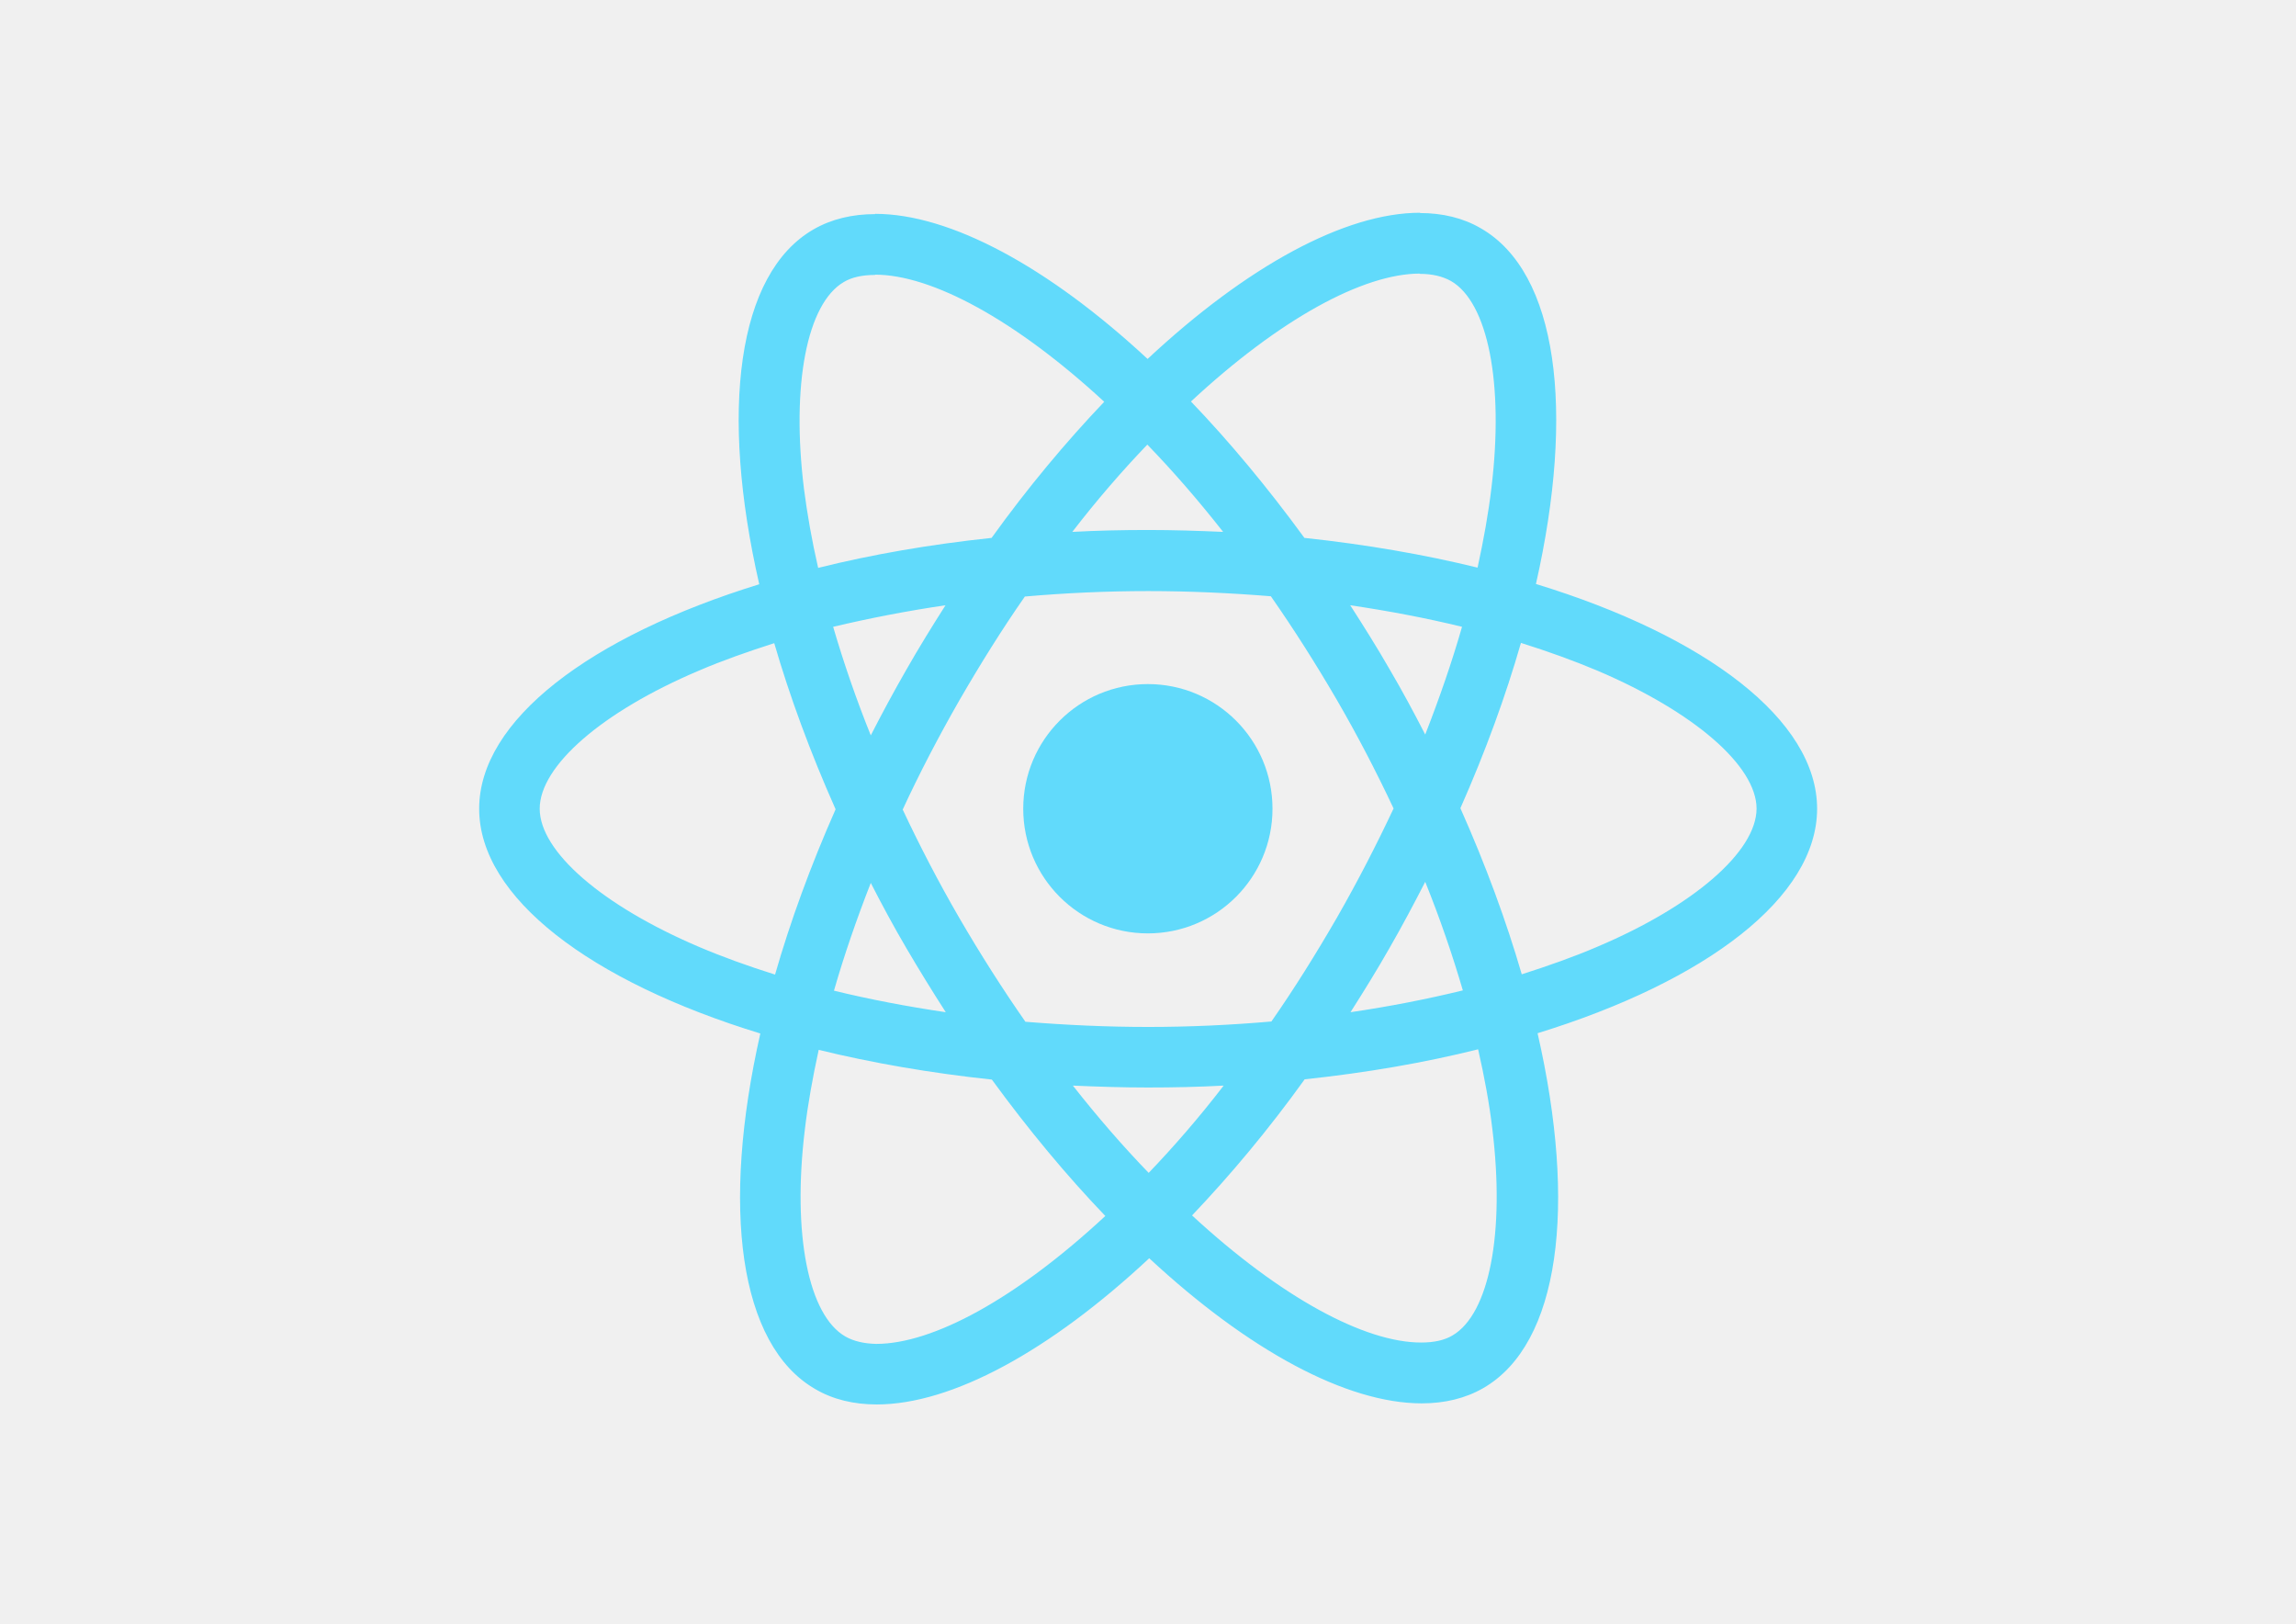
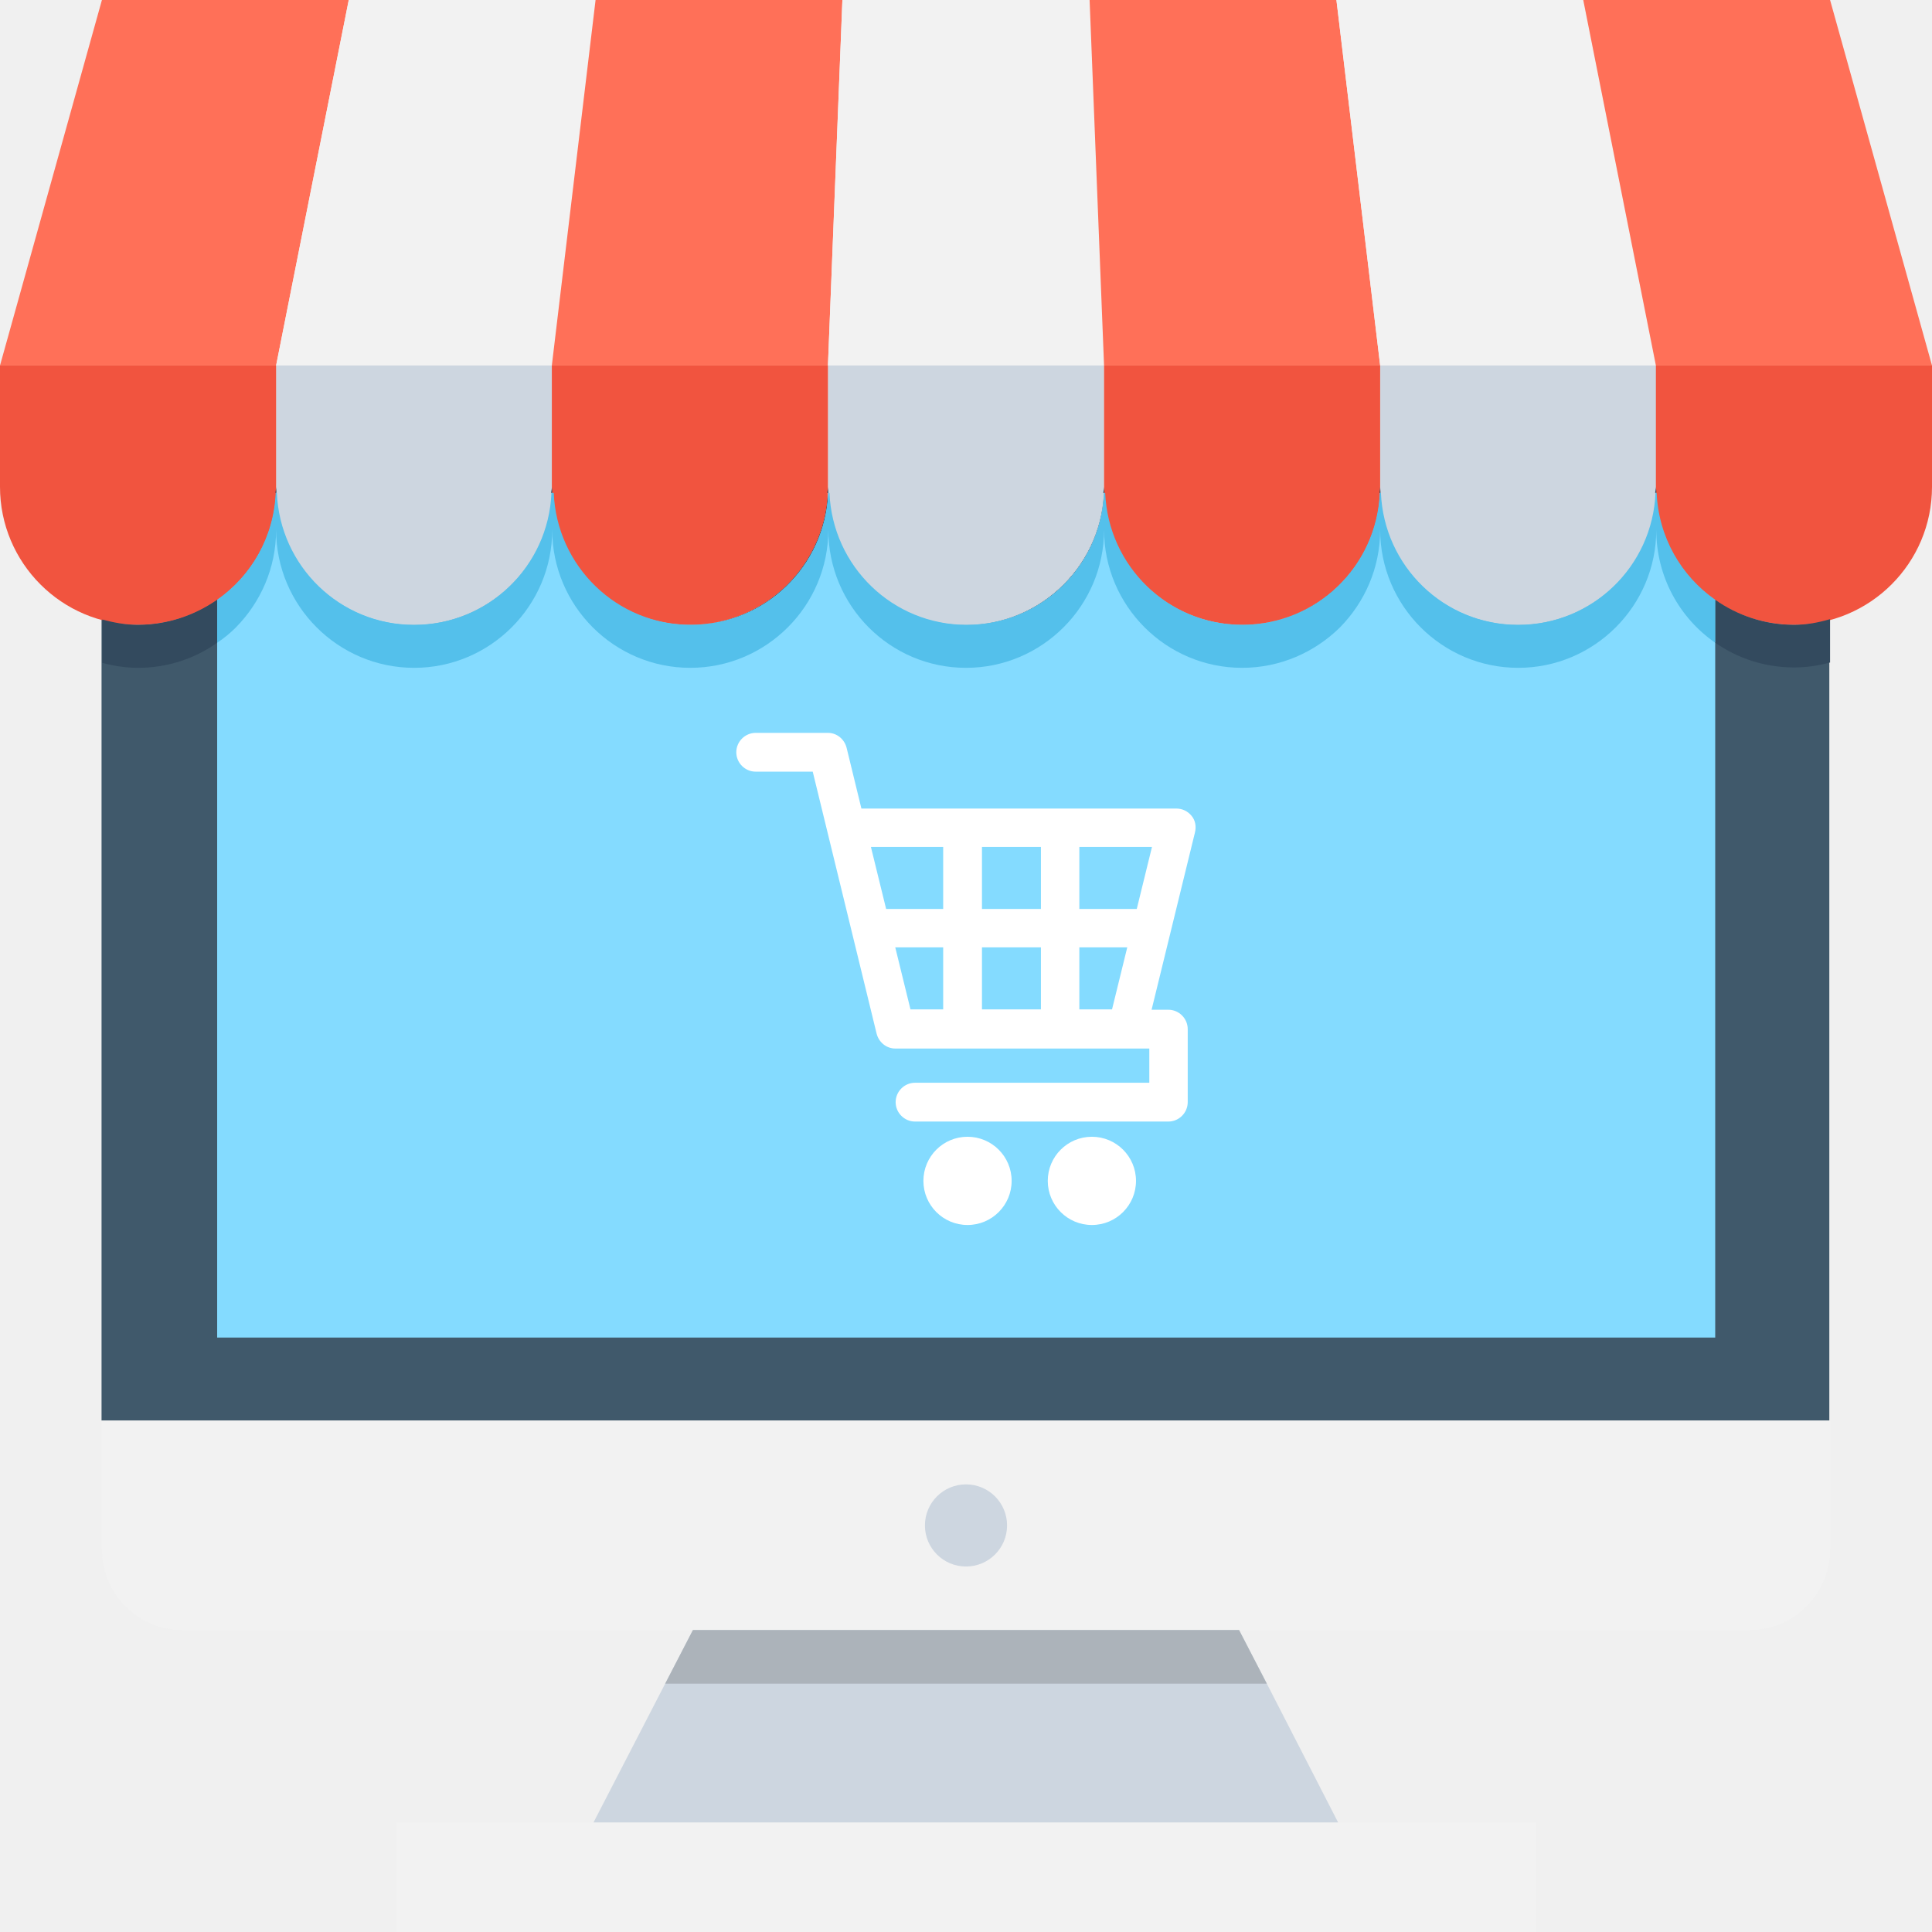
- <svg xmlns="http://www.w3.org/2000/svg" viewBox="0 0 841.9 595.3">
-   <g fill="#61DAFB">
-     <path d="M666.3 296.5c0-32.5-40.7-63.3-103.1-82.4 14.4-63.6 8-114.2-20.2-130.4-6.5-3.8-14.1-5.6-22.4-5.6v22.3c4.6 0 8.3.9 11.4 2.6 13.6 7.8 19.5 37.5 14.9 75.7-1.1 9.4-2.9 19.3-5.1 29.4-19.6-4.8-41-8.5-63.5-10.9-13.5-18.5-27.5-35.3-41.6-50 32.6-30.3 63.2-46.9 84-46.9V78c-27.5 0-63.5 19.6-99.9 53.6-36.4-33.8-72.4-53.2-99.9-53.2v22.3c20.7 0 51.4 16.5 84 46.6-14 14.7-28 31.4-41.3 49.9-22.6 2.4-44 6.1-63.6 11-2.3-10-4-19.7-5.2-29-4.7-38.2 1.1-67.9 14.6-75.8 3-1.8 6.9-2.6 11.5-2.6V78.5c-8.4 0-16 1.8-22.6 5.6-28.1 16.2-34.4 66.7-19.9 130.1-62.2 19.2-102.7 49.9-102.7 82.3 0 32.5 40.7 63.3 103.1 82.4-14.4 63.6-8 114.2 20.2 130.4 6.5 3.8 14.1 5.6 22.5 5.6 27.5 0 63.5-19.6 99.9-53.6 36.4 33.8 72.4 53.2 99.9 53.2 8.4 0 16-1.8 22.6-5.6 28.1-16.2 34.4-66.7 19.9-130.1 62-19.1 102.5-49.9 102.5-82.3zm-130.2-66.7c-3.7 12.9-8.3 26.2-13.5 39.5-4.1-8-8.4-16-13.1-24-4.6-8-9.5-15.8-14.4-23.4 14.2 2.1 27.9 4.7 41 7.9zm-45.8 106.5c-7.8 13.5-15.8 26.3-24.1 38.2-14.9 1.3-30 2-45.2 2-15.1 0-30.2-.7-45-1.9-8.3-11.9-16.4-24.6-24.2-38-7.6-13.1-14.5-26.4-20.8-39.8 6.2-13.4 13.2-26.8 20.7-39.9 7.8-13.5 15.8-26.3 24.1-38.2 14.9-1.3 30-2 45.2-2 15.1 0 30.2.7 45 1.9 8.3 11.9 16.4 24.6 24.2 38 7.6 13.1 14.5 26.4 20.8 39.8-6.3 13.4-13.2 26.8-20.7 39.9zm32.3-13c5.4 13.4 10 26.8 13.8 39.8-13.1 3.2-26.9 5.9-41.2 8 4.9-7.7 9.8-15.6 14.4-23.7 4.6-8 8.9-16.1 13-24.1zM421.2 430c-9.3-9.6-18.6-20.3-27.8-32 9 .4 18.2.7 27.5.7 9.4 0 18.7-.2 27.8-.7-9 11.7-18.3 22.4-27.5 32zm-74.4-58.9c-14.2-2.1-27.9-4.7-41-7.9 3.7-12.9 8.3-26.2 13.5-39.5 4.1 8 8.4 16 13.1 24 4.7 8 9.5 15.8 14.4 23.4zM420.7 163c9.3 9.6 18.6 20.3 27.8 32-9-.4-18.2-.7-27.5-.7-9.4 0-18.7.2-27.8.7 9-11.7 18.3-22.4 27.5-32zm-74 58.9c-4.9 7.7-9.8 15.6-14.4 23.7-4.6 8-8.9 16-13 24-5.4-13.4-10-26.8-13.8-39.8 13.1-3.1 26.9-5.8 41.2-7.9zm-90.5 125.2c-35.4-15.1-58.3-34.9-58.3-50.6 0-15.7 22.9-35.6 58.3-50.6 8.6-3.7 18-7 27.7-10.1 5.7 19.6 13.2 40 22.5 60.9-9.2 20.8-16.6 41.1-22.2 60.6-9.9-3.1-19.3-6.5-28-10.2zM310 490c-13.6-7.8-19.5-37.5-14.9-75.7 1.1-9.4 2.9-19.3 5.1-29.4 19.6 4.8 41 8.5 63.5 10.9 13.5 18.5 27.5 35.3 41.6 50-32.6 30.3-63.2 46.9-84 46.9-4.5-.1-8.3-1-11.3-2.7zm237.2-76.2c4.7 38.2-1.1 67.9-14.6 75.8-3 1.8-6.9 2.6-11.5 2.6-20.7 0-51.4-16.5-84-46.6 14-14.7 28-31.4 41.3-49.9 22.6-2.4 44-6.1 63.6-11 2.3 10.1 4.1 19.8 5.2 29.1zm38.5-66.7c-8.6 3.7-18 7-27.7 10.1-5.7-19.6-13.2-40-22.5-60.9 9.2-20.8 16.6-41.1 22.2-60.6 9.9 3.1 19.3 6.5 28.1 10.2 35.4 15.1 58.3 34.9 58.3 50.6-.1 15.7-23 35.6-58.4 50.6zM320.8 78.4z" />
-     <circle cx="420.9" cy="296.5" r="45.7" />
-     <path d="M520.5 78.1z" />
+ <svg xmlns="http://www.w3.org/2000/svg" version="1.1" id="Layer_1" viewBox="0 0 508 508" xml:space="preserve">
+   <path style="fill:#40596B;" d="M471.7,164.3L471.7,164.3c-20,0-36.3-16.2-36.3-36.3c0,20-16.2,36.3-36.3,36.3s-36.3-16.2-36.3-36.3  c0,20-16.2,36.3-36.3,36.3c-20,0-36.3-16.2-36.3-36.3c0,20-16.2,36.3-36.3,36.3c-20,0-36.3-16.2-36.3-36.3c0,20-16.2,36.3-36.3,36.3  c-20,0-36.3-16.2-36.3-36.3c0,20-16.2,36.3-36.3,36.3c-20,0-36.3-16.2-36.3-36.3c0,20-16.2,36.3-36.3,36.3c-3.3,0-6.4-0.6-9.4-1.4  v210.6H481V162.9C478.1,163.7,475,164.3,471.7,164.3z" />
+   <path style="fill:#84DBFF;" d="M435.6,129.6h-0.3c-0.8,19.3-16.6,34.7-36.1,34.7s-35.3-15.4-36.1-34.7h-0.3  c-0.8,19.3-16.6,34.7-36.1,34.7s-35.3-15.4-36.1-34.7h-0.3c-0.8,19.3-16.6,34.7-36.1,34.7s-35.3-15.4-36.1-34.7h-0.3  c-0.8,19.3-16.6,34.7-36.1,34.7s-35.3-15.4-36.1-34.7H145c-0.8,19.3-16.6,34.7-36.1,34.7s-35.3-15.4-36.1-34.7h-0.3  c-0.5,11.6-6.4,21.8-15.4,28.1v194H451v-194C442,151.4,436.1,141.2,435.6,129.6z" />
+   <path style="fill:#F2F2F2;" d="M26.8,373.6v33.8c0,11.7,9.5,21.2,21.2,21.2h412c11.7,0,21.2-9.5,21.2-21.2v-33.8H26.8z" />
+   <g>
+     <circle style="fill:#CDD6E0;" cx="254" cy="401.1" r="10.8" />
+     <polygon style="fill:#CDD6E0;" points="333.1,442.7 325.8,428.6 182.2,428.6 174.9,442.7 156,479.3 351.9,479.3  " />
  </g>
+   <rect x="104.2" y="479.2" style="fill:#F2F2F2;" width="299.7" height="28.8" />
+   <polygon style="fill:#ACB3BA;" points="325.8,428.6 182.2,428.6 174.9,442.7 333.1,442.7 " />
+   <polygon style="fill:#FF7058;" points="26.8,0 0,96.1 72.6,96.1 91.7,0 " />
+   <polygon style="fill:#F2F2F2;" points="91.7,0 72.6,96.1 145.1,96.1 156.6,0 " />
+   <polygon style="fill:#FF7058;" points="156.6,0 145.1,96.1 217.7,96.1 221.5,0 " />
+   <polygon style="fill:#F2F2F2;" points="286.5,0 221.5,0 217.7,96.1 290.3,96.1 " />
+   <polygon style="fill:#FF7058;" points="351.4,0 286.5,0 290.3,96.1 362.9,96.1 " />
+   <polygon style="fill:#F2F2F2;" points="416.3,0 351.4,0 362.9,96.1 435.4,96.1 " />
+   <polygon style="fill:#FF7058;" points="481.2,0 416.3,0 435.4,96.1 508,96.1 " />
+   <g>
+     <path style="fill:#FFFFFF;" d="M313.3,214.5c-1-1.2-2.4-1.9-4-1.9h-82.8l-3.9-16c-0.6-2.3-2.6-3.9-4.9-3.9h-19   c-2.8,0-5.1,2.3-5.1,5.1s2.3,5.1,5.1,5.1h15l16.8,68.9c0.6,2.3,2.6,3.9,4.9,3.9h61h5.8v9h-61.6c-2.8,0-5.1,2.3-5.1,5.1   c0,2.8,2.3,5.1,5.1,5.1h66.6c2.8,0,5.1-2.3,5.1-5.1v-19.2c0-2.8-2.3-5.1-5.1-5.1h-4.4l11.4-46.6   C314.6,217.3,314.3,215.7,313.3,214.5z M248,265.4h-8.6l-4-16.3H248V265.4z M248,239h-15l-4-16.3h19V239z M273.7,265.4h-15.5v-16.3   h15.5V265.4z M273.7,239h-15.5v-16.3h15.5V239z M292.4,265.4h-8.6v-16.3h12.6L292.4,265.4z M298.9,239h-15.1v-16.3h19.1L298.9,239z   " />
+     <circle style="fill:#FFFFFF;" cx="254.4" cy="310.5" r="11.6" />
+     <circle style="fill:#FFFFFF;" cx="287.1" cy="310.5" r="11.6" />
+   </g>
+   <g>
+     <path style="fill:#CDD6E0;" d="M72.6,128c0,20,16.2,36.3,36.3,36.3c20,0,36.3-16.2,36.3-36.3V96.1H72.6V128z" />
+     <path style="fill:#CDD6E0;" d="M217.7,128c0,20,16.2,36.3,36.3,36.3c20,0,36.3-16.2,36.3-36.3V96.1h-72.6L217.7,128L217.7,128z" />
+     <path style="fill:#CDD6E0;" d="M362.9,96.1V128c0,20,16.2,36.3,36.3,36.3s36.3-16.2,36.3-36.3V96.1H362.9z" />
+   </g>
+   <g>
+     <path style="fill:#F1543F;" d="M0,128c0,20,16.2,36.3,36.3,36.3c20,0,36.3-16.2,36.3-36.3V96.1H0V128z" />
+     <path style="fill:#F1543F;" d="M145.1,128c0,20,16.2,36.3,36.3,36.3c20,0,36.3-16.2,36.3-36.3V96.1h-72.6V128z" />
+     <path style="fill:#F1543F;" d="M290.3,128c0,20,16.2,36.3,36.3,36.3c20,0,36.3-16.2,36.3-36.3V96.1h-72.6L290.3,128L290.3,128z" />
+     <path style="fill:#F1543F;" d="M435.4,96.1V128c0,20,16.2,36.3,36.3,36.3l0,0c20,0,36.3-16.2,36.3-36.3V96.1H435.4z" />
+   </g>
+   <g>
+     <path style="fill:#334A5E;" d="M290.3,128c0,0.5-0.1,1-0.2,1.6h0.3C290.4,129.1,290.3,128.6,290.3,128z" />
+     <path style="fill:#334A5E;" d="M145.1,128c0,0.5-0.1,1-0.2,1.6h0.3C145.3,129.1,145.1,128.6,145.1,128z" />
+     <path style="fill:#334A5E;" d="M72.6,128c0,0.5-0.1,1-0.2,1.6h0.3C72.7,129.1,72.6,128.6,72.6,128z" />
+     <path style="fill:#334A5E;" d="M217.7,128c0,0.5-0.1,1-0.2,1.6h0.3C217.8,129.1,217.7,128.6,217.7,128z" />
+     <path style="fill:#334A5E;" d="M36.3,164.3c-3.3,0-6.4-0.6-9.4-1.4v11.4c3,0.8,6.2,1.3,9.4,1.3c7.7,0,14.9-2.4,20.8-6.6v-11.3   C51.2,161.8,44,164.3,36.3,164.3z" />
+     <path style="fill:#334A5E;" d="M362.9,128c0,0.5-0.1,1-0.2,1.6h0.3C363,129.1,362.9,128.6,362.9,128z" />
+     <path style="fill:#334A5E;" d="M471.7,164.3L471.7,164.3c-7.7,0-14.9-2.5-20.7-6.6V169c5.9,4.1,13,6.5,20.8,6.5   c3.3,0,6.4-0.5,9.4-1.3v-11.4C478.1,163.7,475,164.3,471.7,164.3z" />
+     <path style="fill:#334A5E;" d="M435.4,128c0,0.5-0.1,1-0.2,1.6h0.3C435.6,129.1,435.4,128.6,435.4,128z" />
+   </g>
+   <path style="fill:#54C0EB;" d="M435.6,129.6h-0.3c-0.8,19.3-16.6,34.7-36.1,34.7s-35.3-15.4-36.1-34.7h-0.3  c-0.8,19.3-16.6,34.7-36.1,34.7s-35.3-15.4-36.1-34.7h-0.3c-0.8,19.3-16.6,34.7-36.1,34.7s-35.3-15.4-36.1-34.7h-0.3  c-0.8,19.3-16.6,34.7-36.1,34.7s-35.3-15.4-36.1-34.7H145c-0.8,19.3-16.6,34.7-36.1,34.7s-35.3-15.4-36.1-34.7h-0.3  c-0.5,11.6-6.4,21.8-15.4,28.1V169c1.7-1.1,3.4-2.5,4.9-4c6.5-6.6,10.6-15.6,10.6-25.7c0,20,16.3,36.3,36.3,36.3  s36.3-16.3,36.3-36.3c0,20,16.3,36.3,36.3,36.3s36.3-16.3,36.3-36.3c0,20,16.2,36.3,36.2,36.3s36.3-16.3,36.3-36.3  c0,20,16.3,36.3,36.3,36.3c10,0,19.1-4.1,25.7-10.6c6.5-6.6,10.6-15.6,10.6-25.7c0,20,16.3,36.3,36.3,36.3s36.3-16.3,36.3-36.3  c0,12.3,6.1,23.2,15.5,29.7v-11.3C442,151.4,436.1,141.2,435.6,129.6z" />
</svg>
